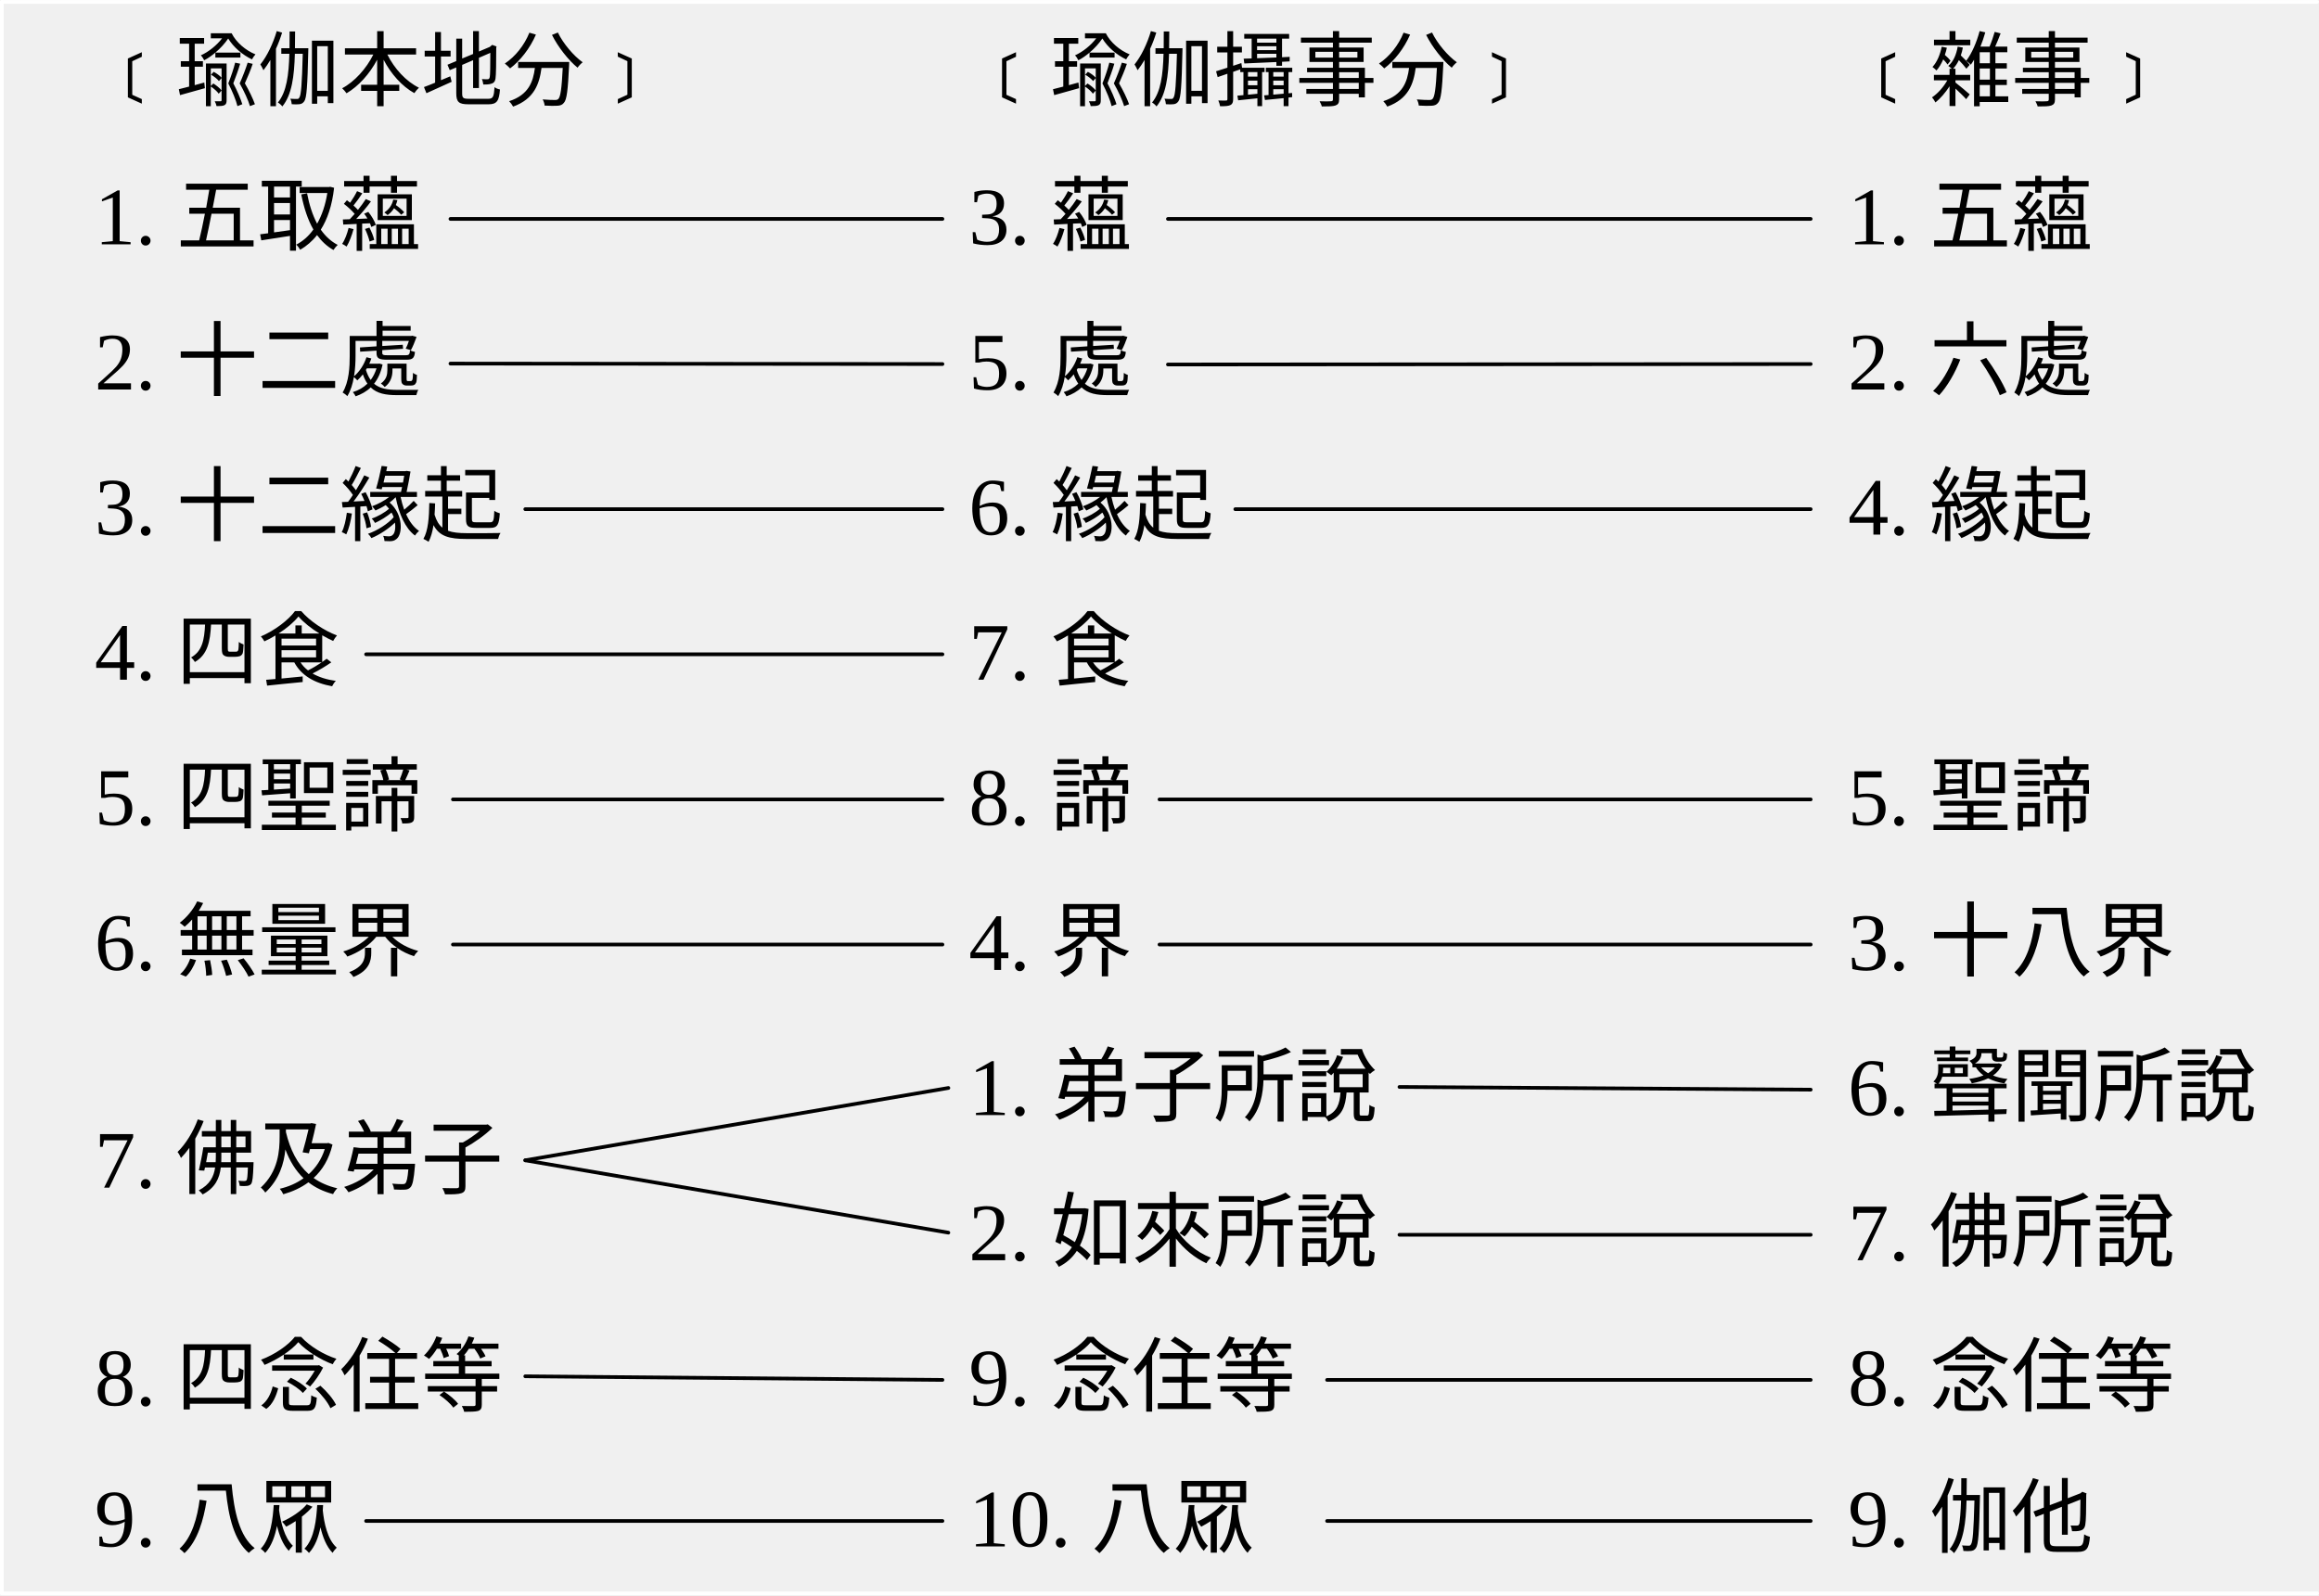
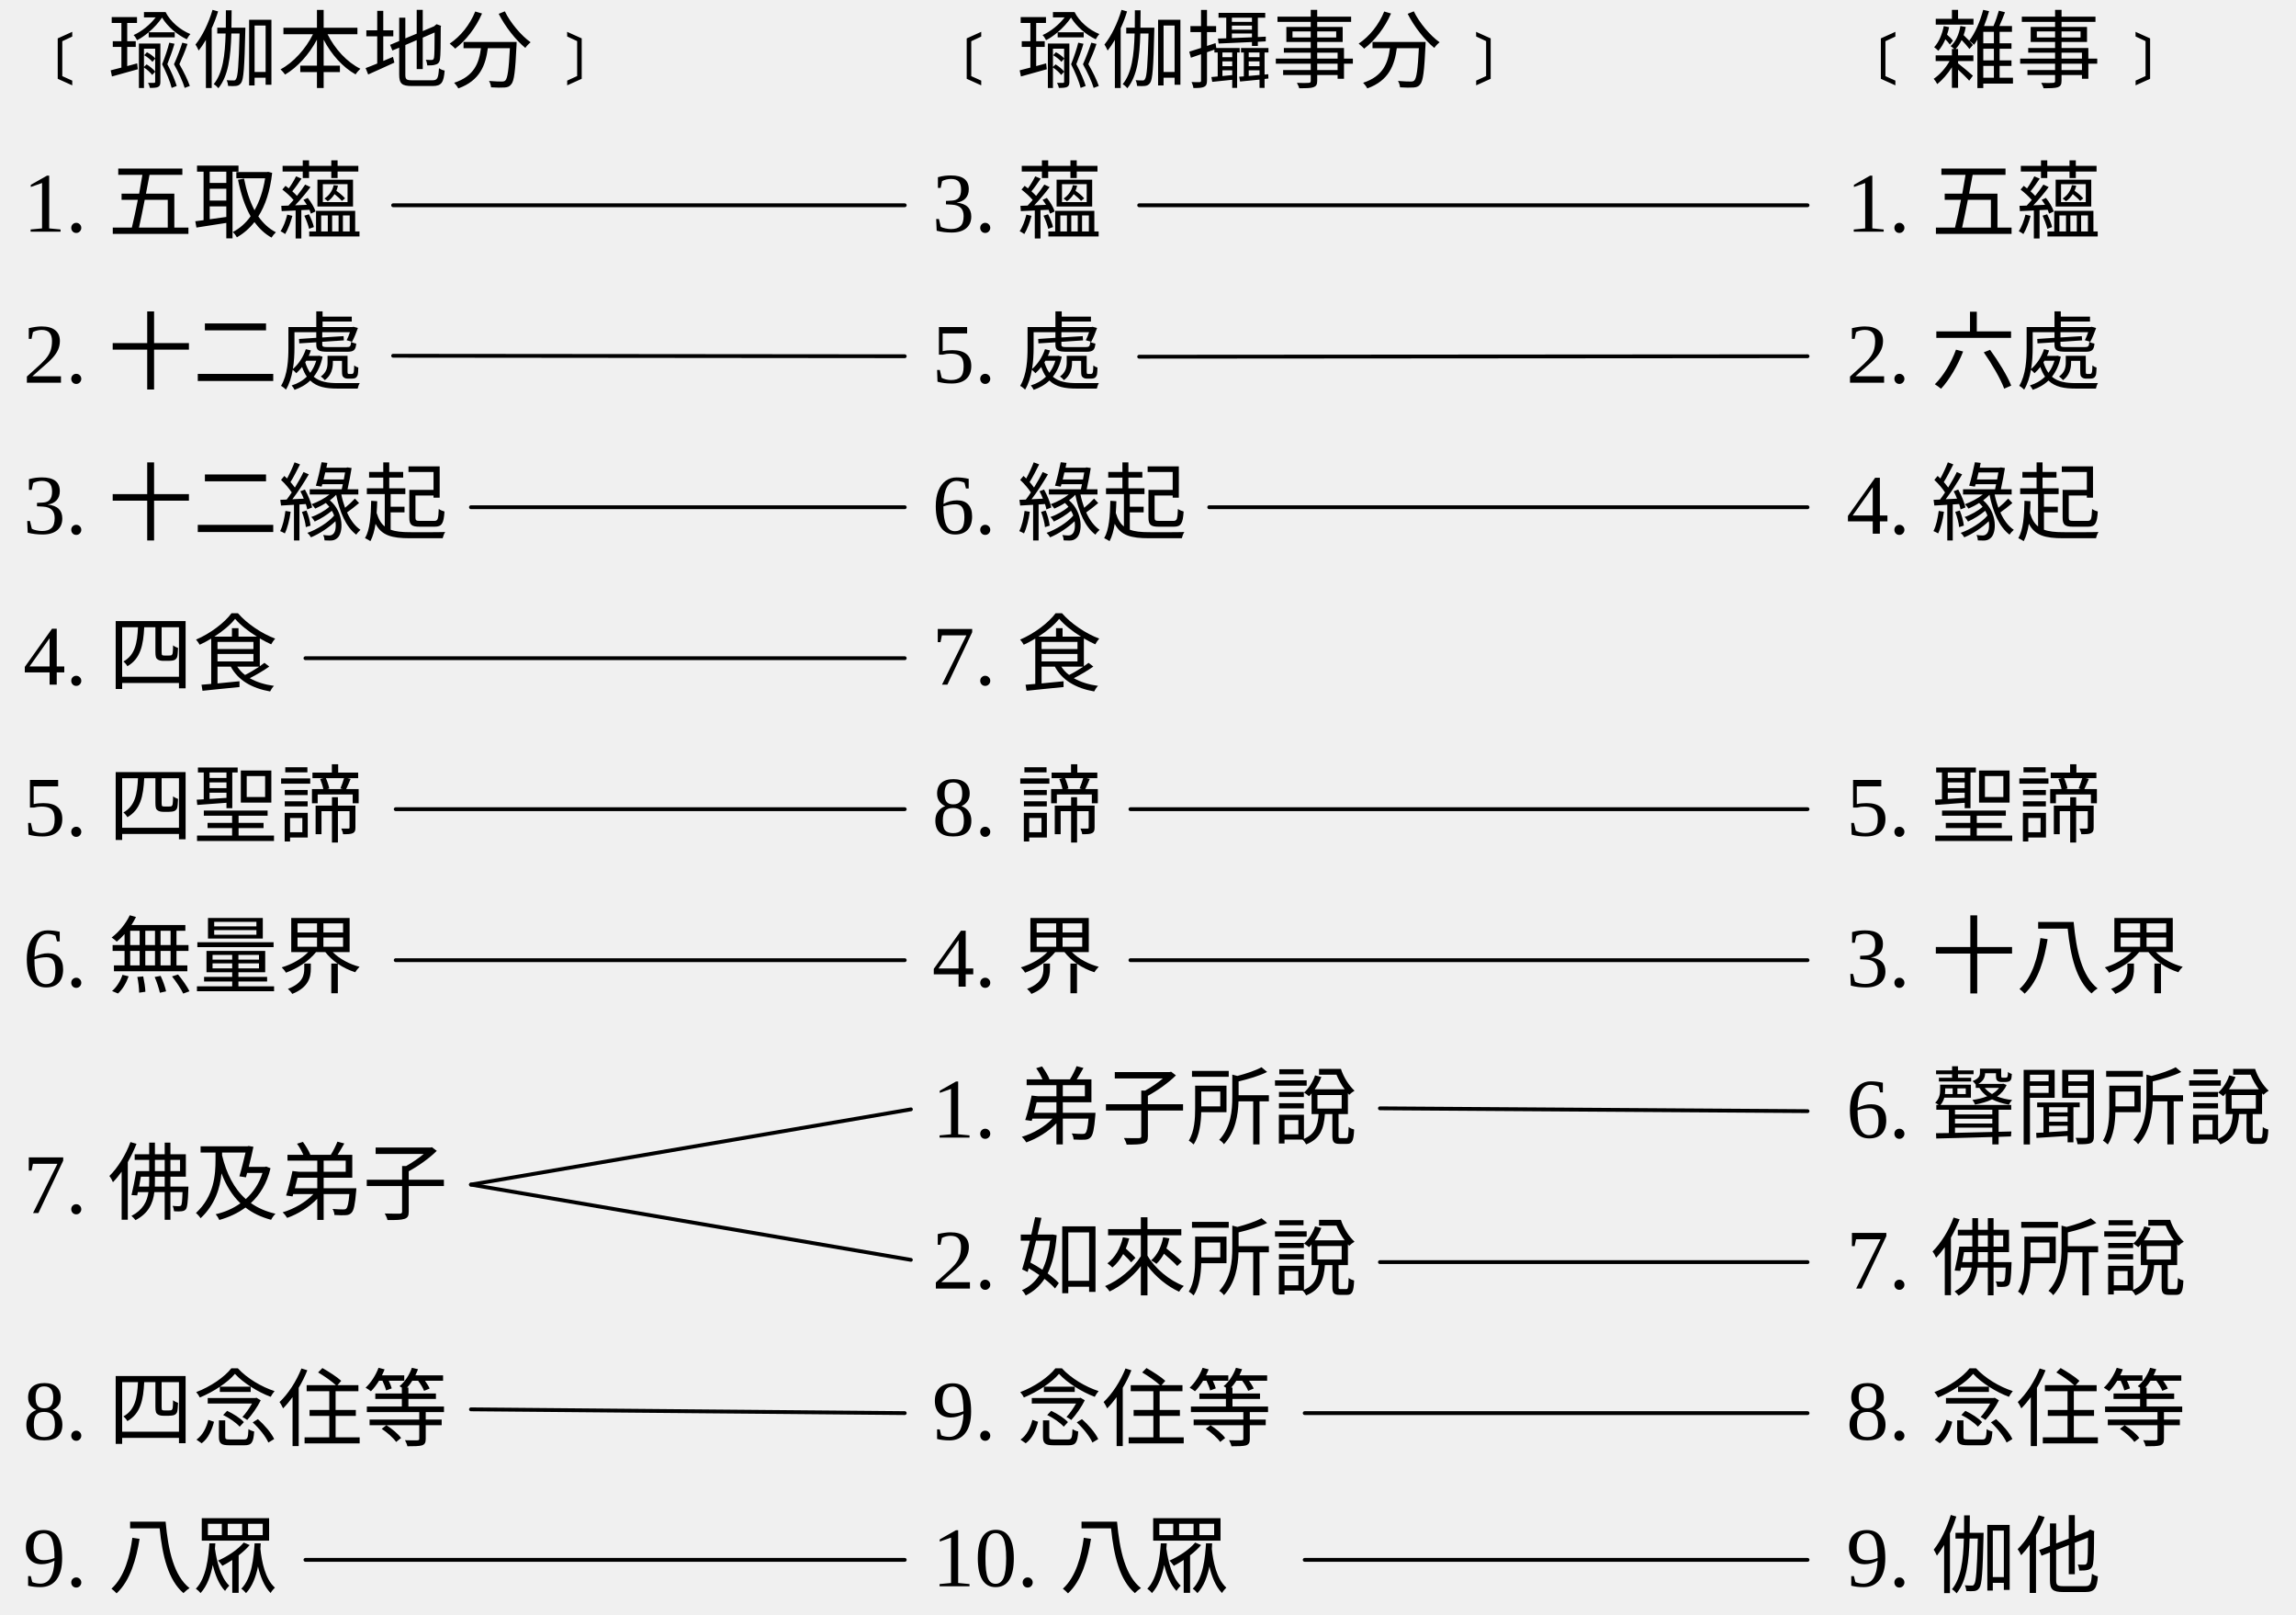
- <svg xmlns="http://www.w3.org/2000/svg" width="6.309in" height="4.341in" viewBox="0 0 454.263 312.531" xml:space="preserve" color-interpolation-filters="sRGB" class="st7">
+ <svg xmlns="http://www.w3.org/2000/svg" width="6.007in" height="4.223in" viewBox="0 0 432.539 304.027" xml:space="preserve" color-interpolation-filters="sRGB" class="st6">
  <style type="text/css">
	
		.st1 {fill:none;stroke:none;stroke-linecap:round;stroke-linejoin:round;stroke-width:0.72}
		.st2 {fill:#000000;font-family:新細明體;font-size:1.333em}
		.st3 {fill:#000000;font-family:Times New Roman;font-size:1.333em}
		.st4 {font-family:新細明體;font-size:1em}
		.st5 {stroke:#000000;stroke-linecap:round;stroke-linejoin:round;stroke-width:0.72}
- 		.st6 {stroke:#ffffff;stroke-linecap:round;stroke-linejoin:round;stroke-width:0.72}
- 		.st7 {fill:none;fill-rule:evenodd;font-size:12px;overflow:visible;stroke-linecap:square;stroke-miterlimit:3}
+ 		.st6 {fill:none;fill-rule:evenodd;font-size:12px;overflow:visible;stroke-linecap:square;stroke-miterlimit:3}
	
	</style>
  <g>
    <g id="group59-1" transform="translate(0.36,-0.36)">
-       <g id="shape1-2" transform="translate(14.1732,-287.717)">
-         <rect x="0" y="292.689" width="121.402" height="19.843" class="st1" />
-         <text x="4" y="307.59" class="st2">﹝瑜伽本地分﹞</text>
-       </g>
-       <g id="shape2-5" transform="translate(185.413,-287.717)">
-         <rect x="0" y="292.689" width="122.378" height="19.843" class="st1" />
-         <text x="4" y="307.59" class="st2">﹝瑜伽攝事分﹞</text>
-       </g>
-       <g id="shape3-8" transform="translate(357.63,-287.717)">
-         <rect x="0" y="292.689" width="74.189" height="19.843" class="st1" />
-         <text x="4" y="307.59" class="st2">﹝雜事﹞</text>
-       </g>
-       <g id="shape4-11" transform="translate(14.1732,-259.37)">
-         <rect x="0" y="292.689" width="74.362" height="19.843" class="st1" />
-         <text x="4" y="307.59" class="st3">1. <tspan class="st4">五取蘊</tspan>
-         </text>
-       </g>
-       <g id="shape5-15" transform="translate(185.413,-259.37)">
-         <rect x="0" y="292.689" width="43.008" height="19.843" class="st1" />
-         <text x="4" y="307.59" class="st3">3. <tspan class="st4">蘊</tspan>
-         </text>
-       </g>
-       <g id="shape6-19" transform="translate(357.63,-259.37)">
-         <rect x="0" y="292.689" width="57.181" height="19.843" class="st1" />
-         <text x="4" y="307.59" class="st3">1. <tspan class="st4">五蘊</tspan>
-         </text>
-       </g>
-       <g id="shape7-23" transform="translate(14.1732,-230.935)">
-         <rect x="0" y="292.689" width="73.701" height="19.843" class="st1" />
-         <text x="4" y="307.59" class="st3">2. <tspan class="st4">十二處</tspan>
-         </text>
-       </g>
-       <g id="shape8-27" transform="translate(185.413,-230.935)">
-         <rect x="0" y="292.689" width="43.008" height="19.843" class="st1" />
-         <text x="4" y="307.59" class="st3">5. <tspan class="st4">處</tspan>
-         </text>
-       </g>
-       <g id="shape9-31" transform="translate(357.63,-230.935)">
-         <rect x="0" y="292.689" width="56.205" height="19.843" class="st1" />
-         <text x="4" y="307.59" class="st3">2. <tspan class="st4">六處</tspan>
-         </text>
-       </g>
-       <g id="shape10-35" transform="translate(14.1732,-202.5)">
-         <rect x="0" y="292.689" width="88.362" height="19.843" class="st1" />
-         <text x="4" y="307.59" class="st3">3. <tspan class="st4">十二緣起</tspan>
-         </text>
-       </g>
-       <g id="shape11-39" transform="translate(185.413,-202.5)">
-         <rect x="0" y="292.689" width="56.205" height="19.843" class="st1" />
-         <text x="4" y="307.59" class="st3">6. <tspan class="st4">緣起</tspan>
-         </text>
-       </g>
-       <g id="shape12-43" transform="translate(357.63,-202.5)">
-         <rect x="0" y="292.689" width="57.181" height="19.843" class="st1" />
-         <text x="4" y="307.59" class="st3">4. <tspan class="st4">緣起</tspan>
-         </text>
-       </g>
-       <g id="shape13-47" transform="translate(14.1732,-174.065)">
-         <rect x="0" y="292.689" width="57.181" height="19.843" class="st1" />
-         <text x="4" y="307.59" class="st3">4. <tspan class="st4">四食</tspan>
-         </text>
-       </g>
-       <g id="shape14-51" transform="translate(185.413,-174.065)">
-         <rect x="0" y="292.689" width="43.008" height="19.843" class="st1" />
-         <text x="4" y="307.59" class="st3">7. <tspan class="st4">食</tspan>
-         </text>
-       </g>
-       <g id="shape15-55" transform="translate(14.1732,-145.63)">
-         <rect x="0" y="292.689" width="74.189" height="19.843" class="st1" />
-         <text x="4" y="307.59" class="st3">5. <tspan class="st4">四聖諦</tspan>
-         </text>
-       </g>
-       <g id="shape16-59" transform="translate(185.413,-145.63)">
-         <rect x="0" y="292.689" width="43.008" height="19.843" class="st1" />
-         <text x="4" y="307.59" class="st3">8. <tspan class="st4">諦</tspan>
-         </text>
-       </g>
-       <g id="shape17-63" transform="translate(357.63,-145.63)">
-         <rect x="0" y="292.689" width="57.181" height="19.843" class="st1" />
-         <text x="4" y="307.59" class="st3">5. <tspan class="st4">聖諦</tspan>
-         </text>
-       </g>
-       <g id="shape18-67" transform="translate(14.1732,-117.195)">
-         <rect x="0" y="292.689" width="74.189" height="19.843" class="st1" />
-         <text x="4" y="307.59" class="st3">6. <tspan class="st4">無量界</tspan>
-         </text>
-       </g>
-       <g id="shape19-71" transform="translate(185.413,-117.195)">
-         <rect x="0" y="292.689" width="43.008" height="19.843" class="st1" />
-         <text x="4" y="307.59" class="st3">4. <tspan class="st4">界</tspan>
-         </text>
-       </g>
-       <g id="shape20-75" transform="translate(357.63,-117.195)">
-         <rect x="0" y="292.689" width="74.189" height="19.843" class="st1" />
-         <text x="4" y="307.59" class="st3">3. <tspan class="st4">十八界</tspan>
-         </text>
-       </g>
-       <g id="shape21-79" transform="translate(14.1732,-74.5423)">
-         <rect x="0" y="292.689" width="88.362" height="19.843" class="st1" />
-         <text x="4" y="307.59" class="st3">7. <tspan class="st4">佛及弟子</tspan>
-         </text>
-       </g>
-       <g id="shape22-83" transform="translate(185.413,-88.7598)">
-         <rect x="0" y="292.689" width="88.362" height="19.843" class="st1" />
-         <text x="4" y="307.59" class="st3">1. <tspan class="st4">弟子所說</tspan>
-         </text>
-       </g>
-       <g id="shape23-87" transform="translate(357.63,-88.7598)">
-         <rect x="0" y="292.689" width="88.362" height="19.843" class="st1" />
-         <text x="4" y="307.59" class="st3">6. <tspan class="st4">聲聞所說</tspan>
-         </text>
-       </g>
-       <g id="shape25-91" transform="translate(185.413,-60.3248)">
-         <rect x="0" y="292.689" width="88.362" height="19.843" class="st1" />
-         <text x="4" y="307.59" class="st3">2. <tspan class="st4">如來所說</tspan>
-         </text>
-       </g>
-       <g id="shape26-95" transform="translate(357.63,-60.3248)">
-         <rect x="0" y="292.689" width="74.189" height="19.843" class="st1" />
-         <text x="4" y="307.59" class="st3">7. <tspan class="st4">佛所說</tspan>
-         </text>
-       </g>
-       <g id="shape24-99" transform="translate(14.1732,-31.8898)">
-         <rect x="0" y="292.689" width="88.362" height="19.843" class="st1" />
-         <text x="4" y="307.59" class="st3">8. <tspan class="st4">四念住等</tspan>
-         </text>
-       </g>
-       <g id="shape27-103" transform="translate(185.413,-31.8898)">
-         <rect x="0" y="292.689" width="74.189" height="19.843" class="st1" />
-         <text x="4" y="307.59" class="st3">9. <tspan class="st4">念住等</tspan>
-         </text>
-       </g>
-       <g id="shape28-107" transform="translate(357.63,-31.8898)">
-         <rect x="0" y="292.689" width="74.189" height="19.843" class="st1" />
-         <text x="4" y="307.59" class="st3">8. <tspan class="st4">念住等</tspan>
-         </text>
-       </g>
-       <g id="shape29-111" transform="translate(14.1732,-4.25197)">
-         <rect x="0" y="292.689" width="57.181" height="19.843" class="st1" />
-         <text x="4" y="307.59" class="st3">9. <tspan class="st4">八眾</tspan>
-         </text>
-       </g>
-       <g id="shape30-115" transform="translate(185.413,-4.25197)">
-         <rect x="0" y="292.689" width="65.685" height="19.843" class="st1" />
-         <text x="4" y="307.59" class="st3">10. <tspan class="st4">八眾</tspan>
-         </text>
-       </g>
-       <g id="shape31-119" transform="translate(357.63,-4.25197)">
-         <rect x="0" y="292.689" width="57.181" height="19.843" class="st1" />
-         <text x="4" y="307.59" class="st3">9. <tspan class="st4">伽他</tspan>
-         </text>
-       </g>
-       <g id="shape32-123" transform="translate(87.874,-269.291)">
-         <path d="M0 312.53 L96.38 312.53" class="st5" />
-       </g>
-       <g id="shape46-126" transform="translate(259.602,-41.811)">
-         <path d="M0 312.53 L94.73 312.53" class="st5" />
-       </g>
-       <g id="shape48-129" transform="translate(88.3622,-155.551)">
-         <path d="M0 312.53 L95.89 312.53" class="st5" />
-       </g>
-       <g id="shape49-132" transform="translate(88.1613,-240.945) rotate(0.0526615)">
-         <path d="M0 312.53 L96.38 312.53" class="st5" />
-       </g>
-       <g id="shape50-135" transform="translate(228.421,-269.291)">
-         <path d="M0 312.53 L125.91 312.53" class="st5" />
-       </g>
-       <g id="shape33-138" transform="translate(228.201,-240.768) rotate(-0.04031)">
-         <path d="M0 312.53 L125.91 312.53" class="st5" />
-       </g>
-       <g id="shape34-141" transform="translate(226.772,-155.551)">
-         <path d="M0 312.53 L127.56 312.53" class="st5" />
-       </g>
-       <g id="shape35-144" transform="translate(226.772,-127.116)">
-         <path d="M0 312.53 L127.56 312.53" class="st5" />
-       </g>
-       <g id="shape36-147" transform="translate(71.3543,-183.986)">
-         <path d="M0 312.53 L112.9 312.53" class="st5" />
-       </g>
-       <g id="shape37-150" transform="translate(71.3543,-14.1732)">
-         <path d="M0 312.53 L112.9 312.53" class="st5" />
-       </g>
-       <g id="shape38-153" transform="translate(241.618,-212.421)">
-         <path d="M0 312.53 L112.71 312.53" class="st5" />
-       </g>
-       <g id="shape39-156" transform="translate(259.602,-14.1732)">
-         <path d="M0 312.53 L94.73 312.53" class="st5" />
-       </g>
-       <g id="shape40-159" transform="translate(102.535,-212.421)">
-         <path d="M0 312.53 L81.72 312.53" class="st5" />
-       </g>
-       <g id="shape41-162" transform="translate(105.246,-42.5079) rotate(0.496867)">
-         <path d="M0 312.53 L81.72 312.53" class="st5" />
-       </g>
-       <g id="shape42-165" transform="translate(273.776,-70.2461)">
-         <path d="M0 312.53 L80.56 312.53" class="st5" />
-       </g>
-       <g id="shape43-168" transform="translate(275.838,-99.2058) rotate(0.378027)">
-         <path d="M0 312.53 L80.56 312.53" class="st5" />
-       </g>
-       <g id="shape47-171" transform="translate(88.3622,-127.116)">
-         <path d="M0 312.53 L95.89 312.53" class="st5" />
-       </g>
-       <g id="group56-174">
-         <g id="shape52-175" transform="translate(-6.39488E-14,-311.811)">
-           <path d="M0 312.53 L453.54 312.53" class="st6" />
-         </g>
-         <g id="shape53-178">
-           <path d="M0 312.53 L453.54 312.53" class="st6" />
-         </g>
-         <g id="shape55-181" transform="translate(312.531,0.72) rotate(90)">
-           <path d="M0 312.53 L311.81 312.53" class="st6" />
-         </g>
-       </g>
-       <g id="shape57-184" transform="translate(238.096,521.576) rotate(170.296)">
-         <path d="M0 312.53 L84.08 312.53" class="st5" />
-       </g>
-       <g id="shape58-187" transform="translate(132.731,549.923) rotate(-170.296)">
-         <path d="M0 312.53 L84.08 312.53" class="st5" />
+       <g id="shape1-2" transform="translate(4.79616E-14,-283.465)">
+         <rect x="0" y="284.185" width="121.402" height="19.843" class="st1" />
+         <text x="4" y="299.09" class="st2">﹝瑜伽本地分﹞</text>
+       </g>
+       <g id="shape2-5" transform="translate(171.24,-283.465)">
+         <rect x="0" y="284.185" width="122.378" height="19.843" class="st1" />
+         <text x="4" y="299.09" class="st2">﹝瑜伽攝事分﹞</text>
+       </g>
+       <g id="shape3-8" transform="translate(343.457,-283.465)">
+         <rect x="0" y="284.185" width="74.189" height="19.843" class="st1" />
+         <text x="4" y="299.09" class="st2">﹝雜事﹞</text>
+       </g>
+       <g id="shape4-11" transform="translate(0,-255.118)">
+         <rect x="0" y="284.185" width="74.362" height="19.843" class="st1" />
+         <text x="4" y="299.09" class="st3">1. <tspan class="st4">五取蘊</tspan>
+         </text>
+       </g>
+       <g id="shape5-15" transform="translate(171.24,-255.118)">
+         <rect x="0" y="284.185" width="43.008" height="19.843" class="st1" />
+         <text x="4" y="299.09" class="st3">3. <tspan class="st4">蘊</tspan>
+         </text>
+       </g>
+       <g id="shape6-19" transform="translate(343.457,-255.118)">
+         <rect x="0" y="284.185" width="57.181" height="19.843" class="st1" />
+         <text x="4" y="299.09" class="st3">1. <tspan class="st4">五蘊</tspan>
+         </text>
+       </g>
+       <g id="shape7-23" transform="translate(0,-226.683)">
+         <rect x="0" y="284.185" width="73.701" height="19.843" class="st1" />
+         <text x="4" y="299.09" class="st3">2. <tspan class="st4">十二處</tspan>
+         </text>
+       </g>
+       <g id="shape8-27" transform="translate(171.24,-226.683)">
+         <rect x="0" y="284.185" width="43.008" height="19.843" class="st1" />
+         <text x="4" y="299.09" class="st3">5. <tspan class="st4">處</tspan>
+         </text>
+       </g>
+       <g id="shape9-31" transform="translate(343.457,-226.683)">
+         <rect x="0" y="284.185" width="56.205" height="19.843" class="st1" />
+         <text x="4" y="299.09" class="st3">2. <tspan class="st4">六處</tspan>
+         </text>
+       </g>
+       <g id="shape10-35" transform="translate(0,-198.248)">
+         <rect x="0" y="284.185" width="88.362" height="19.843" class="st1" />
+         <text x="4" y="299.09" class="st3">3. <tspan class="st4">十二緣起</tspan>
+         </text>
+       </g>
+       <g id="shape11-39" transform="translate(171.24,-198.248)">
+         <rect x="0" y="284.185" width="56.205" height="19.843" class="st1" />
+         <text x="4" y="299.09" class="st3">6. <tspan class="st4">緣起</tspan>
+         </text>
+       </g>
+       <g id="shape12-43" transform="translate(343.457,-198.248)">
+         <rect x="0" y="284.185" width="57.181" height="19.843" class="st1" />
+         <text x="4" y="299.09" class="st3">4. <tspan class="st4">緣起</tspan>
+         </text>
+       </g>
+       <g id="shape13-47" transform="translate(0,-169.813)">
+         <rect x="0" y="284.185" width="57.181" height="19.843" class="st1" />
+         <text x="4" y="299.09" class="st3">4. <tspan class="st4">四食</tspan>
+         </text>
+       </g>
+       <g id="shape14-51" transform="translate(171.24,-169.813)">
+         <rect x="0" y="284.185" width="43.008" height="19.843" class="st1" />
+         <text x="4" y="299.09" class="st3">7. <tspan class="st4">食</tspan>
+         </text>
+       </g>
+       <g id="shape15-55" transform="translate(0,-141.378)">
+         <rect x="0" y="284.185" width="74.189" height="19.843" class="st1" />
+         <text x="4" y="299.09" class="st3">5. <tspan class="st4">四聖諦</tspan>
+         </text>
+       </g>
+       <g id="shape16-59" transform="translate(171.24,-141.378)">
+         <rect x="0" y="284.185" width="43.008" height="19.843" class="st1" />
+         <text x="4" y="299.09" class="st3">8. <tspan class="st4">諦</tspan>
+         </text>
+       </g>
+       <g id="shape17-63" transform="translate(343.457,-141.378)">
+         <rect x="0" y="284.185" width="57.181" height="19.843" class="st1" />
+         <text x="4" y="299.09" class="st3">5. <tspan class="st4">聖諦</tspan>
+         </text>
+       </g>
+       <g id="shape18-67" transform="translate(0,-112.943)">
+         <rect x="0" y="284.185" width="74.189" height="19.843" class="st1" />
+         <text x="4" y="299.09" class="st3">6. <tspan class="st4">無量界</tspan>
+         </text>
+       </g>
+       <g id="shape19-71" transform="translate(171.24,-112.943)">
+         <rect x="0" y="284.185" width="43.008" height="19.843" class="st1" />
+         <text x="4" y="299.09" class="st3">4. <tspan class="st4">界</tspan>
+         </text>
+       </g>
+       <g id="shape20-75" transform="translate(343.457,-112.943)">
+         <rect x="0" y="284.185" width="74.189" height="19.843" class="st1" />
+         <text x="4" y="299.09" class="st3">3. <tspan class="st4">十八界</tspan>
+         </text>
+       </g>
+       <g id="shape21-79" transform="translate(0,-70.2904)">
+         <rect x="0" y="284.185" width="88.362" height="19.843" class="st1" />
+         <text x="4" y="299.09" class="st3">7. <tspan class="st4">佛及弟子</tspan>
+         </text>
+       </g>
+       <g id="shape22-83" transform="translate(171.24,-84.5079)">
+         <rect x="0" y="284.185" width="88.362" height="19.843" class="st1" />
+         <text x="4" y="299.09" class="st3">1. <tspan class="st4">弟子所說</tspan>
+         </text>
+       </g>
+       <g id="shape23-87" transform="translate(343.457,-84.5079)">
+         <rect x="0" y="284.185" width="88.362" height="19.843" class="st1" />
+         <text x="4" y="299.09" class="st3">6. <tspan class="st4">聲聞所說</tspan>
+         </text>
+       </g>
+       <g id="shape25-91" transform="translate(171.24,-56.0728)">
+         <rect x="0" y="284.185" width="88.362" height="19.843" class="st1" />
+         <text x="4" y="299.09" class="st3">2. <tspan class="st4">如來所說</tspan>
+         </text>
+       </g>
+       <g id="shape26-95" transform="translate(343.457,-56.0728)">
+         <rect x="0" y="284.185" width="74.189" height="19.843" class="st1" />
+         <text x="4" y="299.09" class="st3">7. <tspan class="st4">佛所說</tspan>
+         </text>
+       </g>
+       <g id="shape24-99" transform="translate(0,-27.6378)">
+         <rect x="0" y="284.185" width="88.362" height="19.843" class="st1" />
+         <text x="4" y="299.09" class="st3">8. <tspan class="st4">四念住等</tspan>
+         </text>
+       </g>
+       <g id="shape27-103" transform="translate(171.24,-27.6378)">
+         <rect x="0" y="284.185" width="74.189" height="19.843" class="st1" />
+         <text x="4" y="299.09" class="st3">9. <tspan class="st4">念住等</tspan>
+         </text>
+       </g>
+       <g id="shape28-107" transform="translate(343.457,-27.6378)">
+         <rect x="0" y="284.185" width="74.189" height="19.843" class="st1" />
+         <text x="4" y="299.09" class="st3">8. <tspan class="st4">念住等</tspan>
+         </text>
+       </g>
+       <g id="shape29-111">
+         <rect x="0" y="284.185" width="57.181" height="19.843" class="st1" />
+         <text x="4" y="299.09" class="st3">9. <tspan class="st4">八眾</tspan>
+         </text>
+       </g>
+       <g id="shape30-115" transform="translate(171.24,0)">
+         <rect x="0" y="284.185" width="65.685" height="19.843" class="st1" />
+         <text x="4" y="299.09" class="st3">10. <tspan class="st4">八眾</tspan>
+         </text>
+       </g>
+       <g id="shape31-119" transform="translate(343.457,0)">
+         <rect x="0" y="284.185" width="57.181" height="19.843" class="st1" />
+         <text x="4" y="299.09" class="st3">9. <tspan class="st4">伽他</tspan>
+         </text>
+       </g>
+       <g id="shape32-123" transform="translate(73.7008,-265.039)">
+         <path d="M0 304.03 L96.38 304.03" class="st5" />
+       </g>
+       <g id="shape46-126" transform="translate(245.429,-37.5591)">
+         <path d="M0 304.03 L94.73 304.03" class="st5" />
+       </g>
+       <g id="shape48-129" transform="translate(74.189,-151.299)">
+         <path d="M0 304.03 L95.89 304.03" class="st5" />
+       </g>
+       <g id="shape49-132" transform="translate(73.9802,-236.693) rotate(0.0526615)">
+         <path d="M0 304.03 L96.38 304.03" class="st5" />
+       </g>
+       <g id="shape50-135" transform="translate(214.248,-265.039)">
+         <path d="M0 304.03 L125.91 304.03" class="st5" />
+       </g>
+       <g id="shape33-138" transform="translate(214.034,-236.516) rotate(-0.04031)">
+         <path d="M0 304.03 L125.91 304.03" class="st5" />
+       </g>
+       <g id="shape34-141" transform="translate(212.598,-151.299)">
+         <path d="M0 304.03 L127.56 304.03" class="st5" />
+       </g>
+       <g id="shape35-144" transform="translate(212.598,-122.864)">
+         <path d="M0 304.03 L127.56 304.03" class="st5" />
+       </g>
+       <g id="shape36-147" transform="translate(57.1811,-179.734)">
+         <path d="M0 304.03 L112.9 304.03" class="st5" />
+       </g>
+       <g id="shape37-150" transform="translate(57.1811,-9.92126)">
+         <path d="M0 304.03 L112.9 304.03" class="st5" />
+       </g>
+       <g id="shape38-153" transform="translate(227.445,-208.169)">
+         <path d="M0 304.03 L112.71 304.03" class="st5" />
+       </g>
+       <g id="shape39-156" transform="translate(245.429,-9.92126)">
+         <path d="M0 304.03 L94.73 304.03" class="st5" />
+       </g>
+       <g id="shape40-159" transform="translate(88.3622,-208.169)">
+         <path d="M0 304.03 L81.72 304.03" class="st5" />
+       </g>
+       <g id="shape41-162" transform="translate(90.9987,-38.2563) rotate(0.496867)">
+         <path d="M0 304.03 L81.72 304.03" class="st5" />
+       </g>
+       <g id="shape42-165" transform="translate(259.602,-65.9941)">
+         <path d="M0 304.03 L80.56 304.03" class="st5" />
+       </g>
+       <g id="shape43-168" transform="translate(261.608,-94.954) rotate(0.378027)">
+         <path d="M0 304.03 L80.56 304.03" class="st5" />
+       </g>
+       <g id="shape47-171" transform="translate(74.189,-122.864)">
+         <path d="M0 304.03 L95.89 304.03" class="st5" />
+       </g>
+       <g id="shape57-174" transform="translate(222.489,508.942) rotate(170.296)">
+         <path d="M0 304.03 L84.08 304.03" class="st5" />
+       </g>
+       <g id="shape58-177" transform="translate(119.991,537.288) rotate(-170.296)">
+         <path d="M0 304.03 L84.08 304.03" class="st5" />
      </g>
    </g>
  </g>
</svg>
